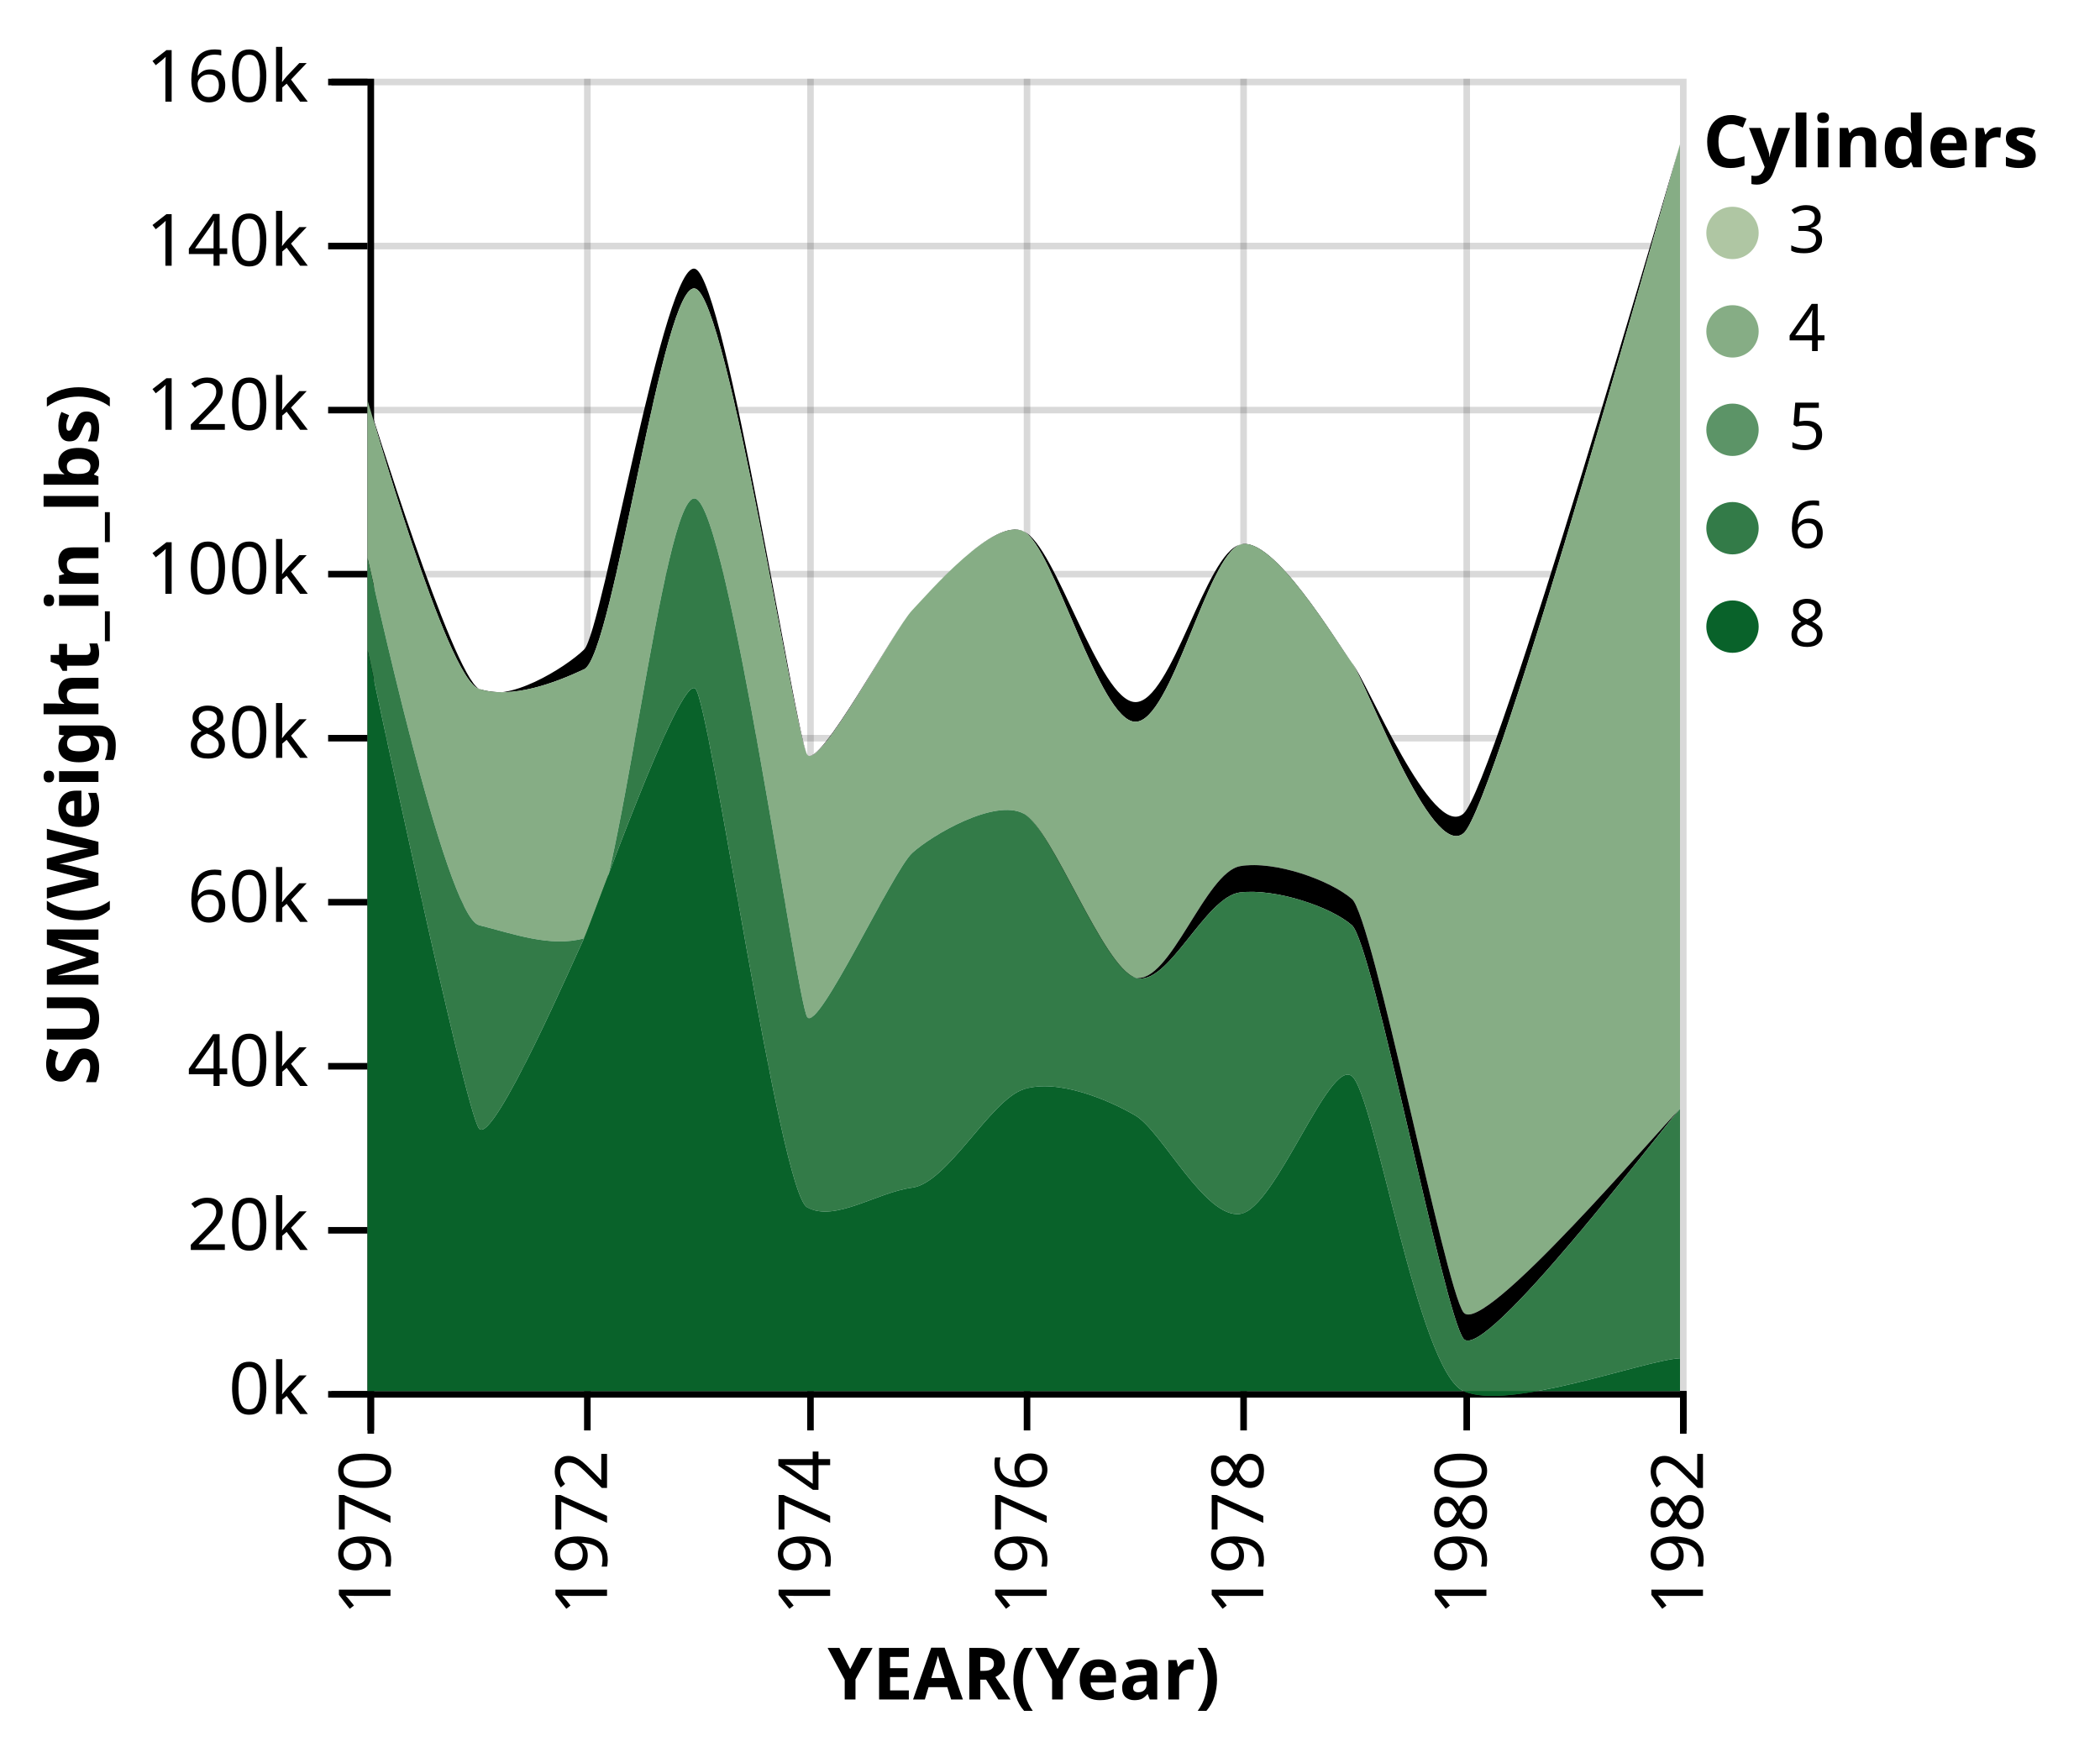
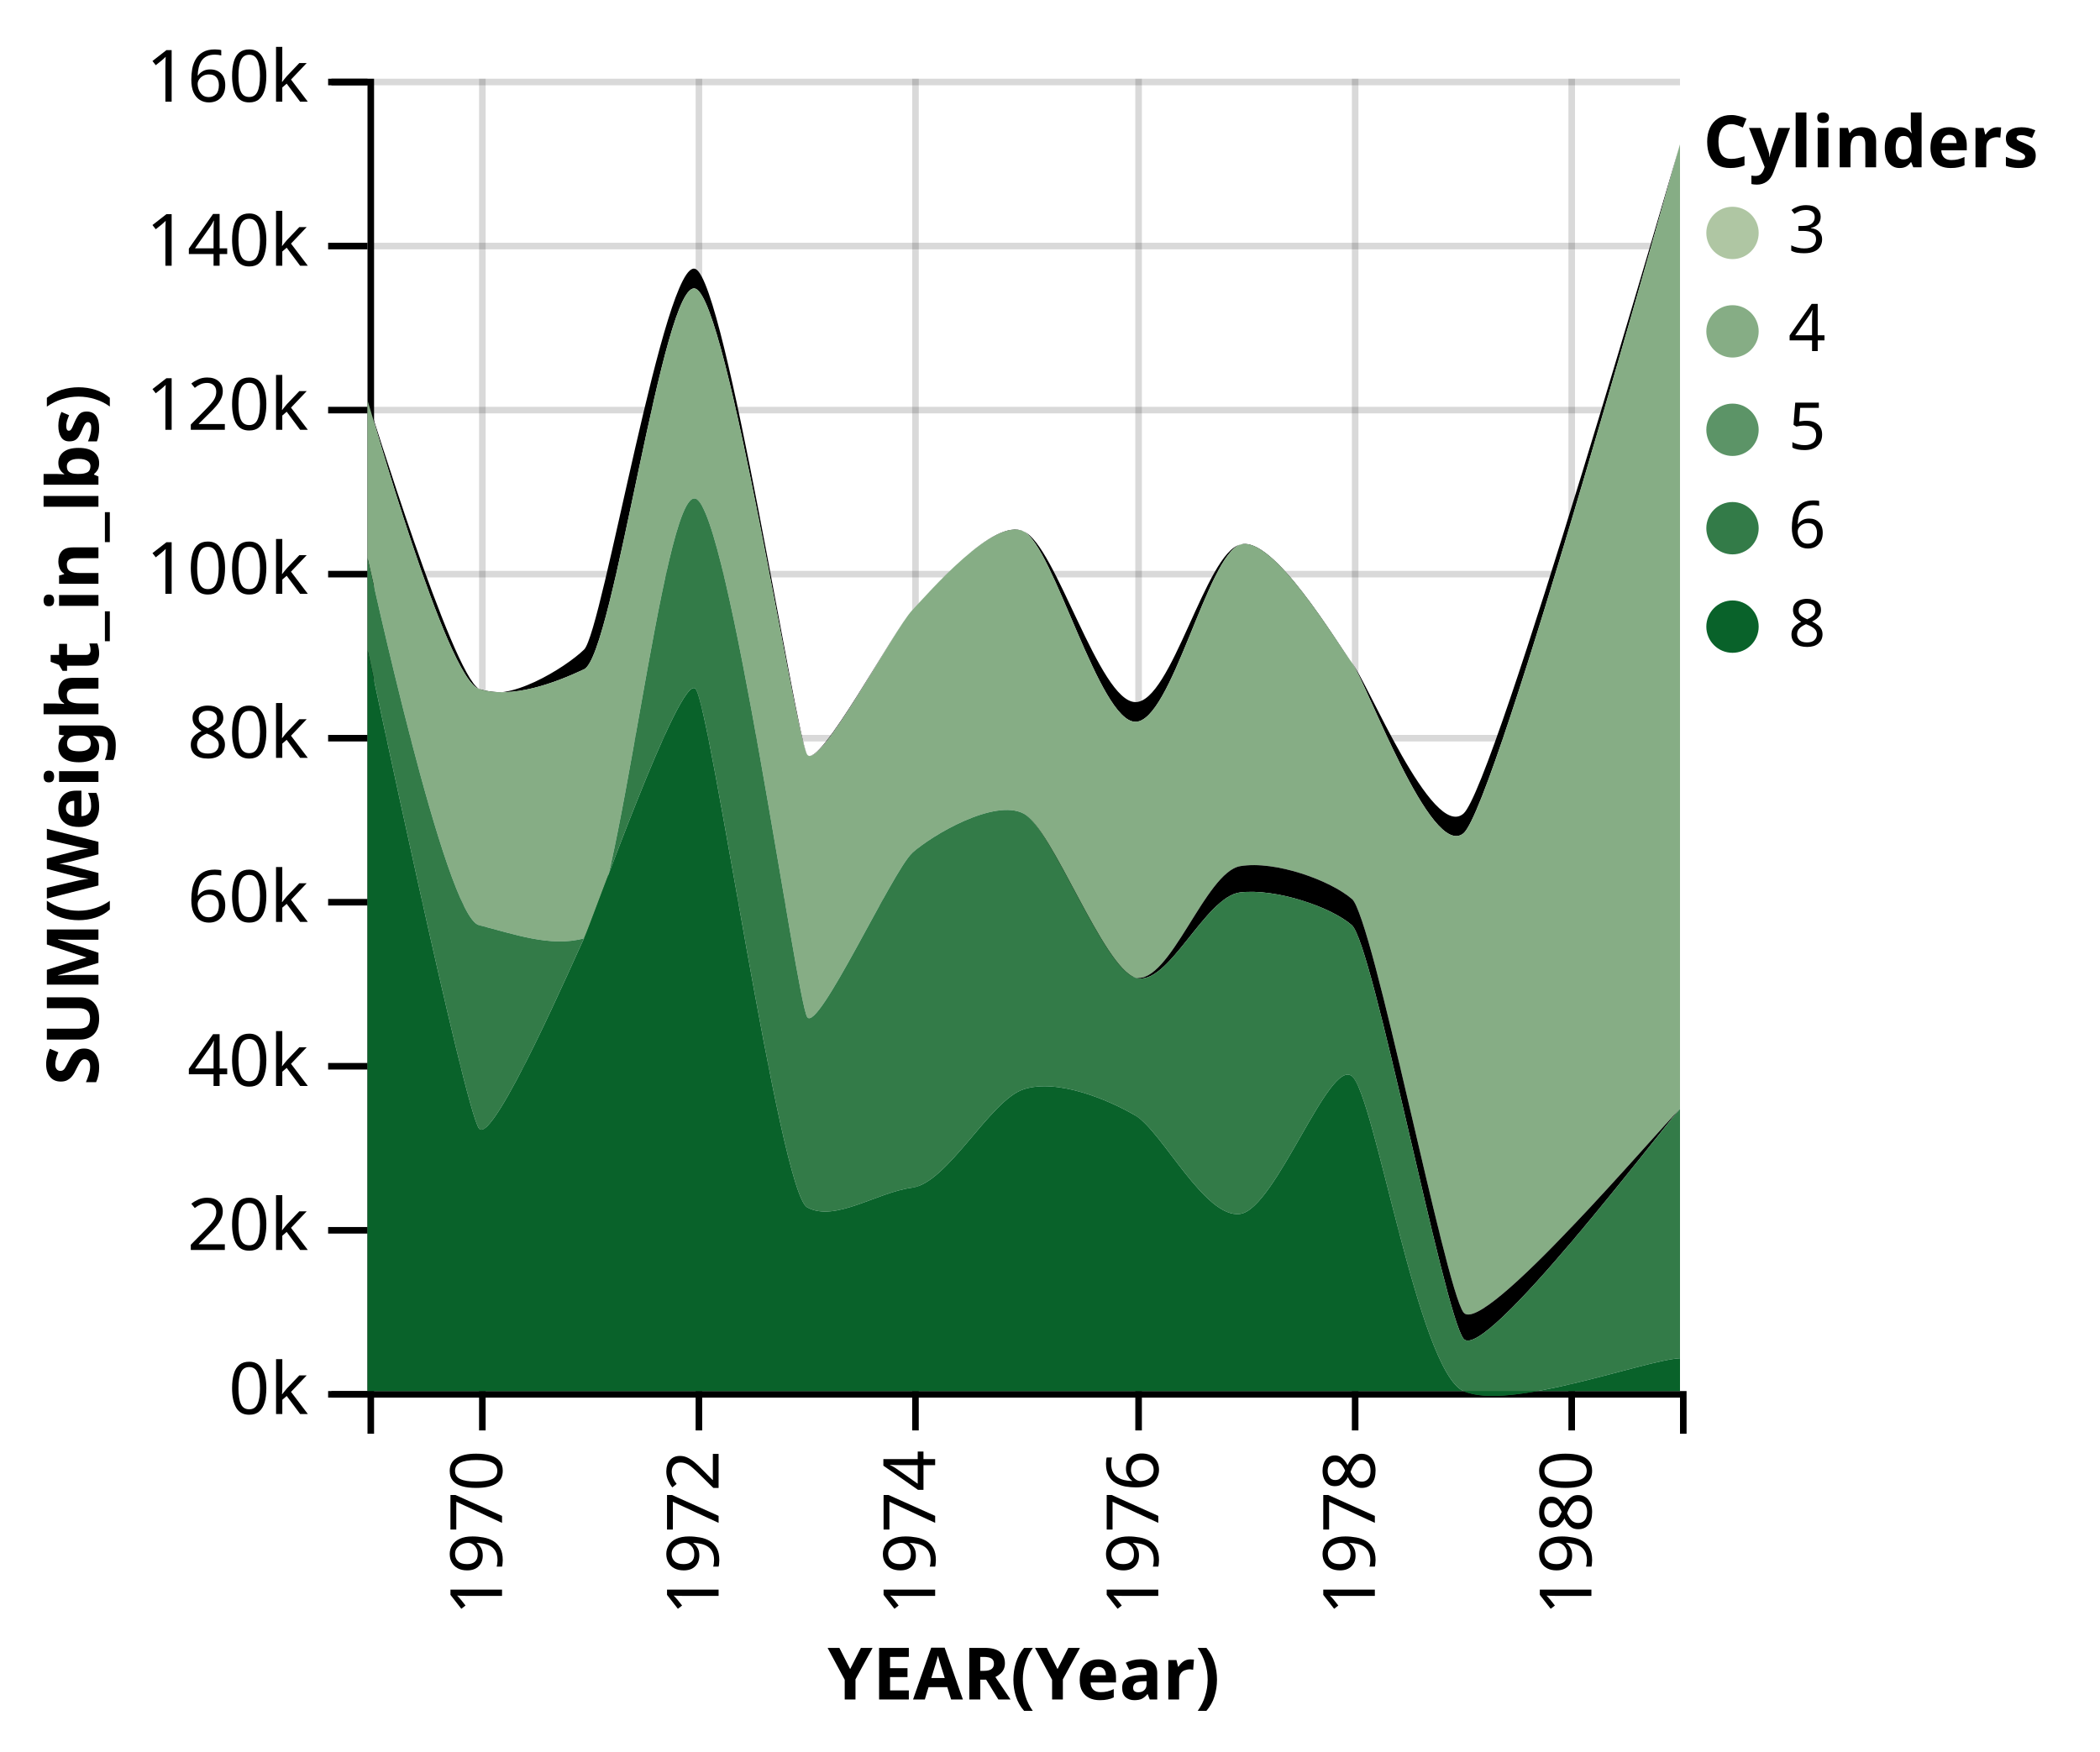
<svg xmlns="http://www.w3.org/2000/svg" class="marks" width="320" height="267" version="1.1">
  <g transform="translate(56,12)">
    <g class="mark-group">
      <g transform="translate(0,0)">
        <rect class="background" width="1" height="1" style="fill: none;" />
        <g class="mark-group root">
          <g transform="translate(0,0)">
            <rect class="background" width="200" height="200" style="fill: none;" />
            <g class="mark-group">
              <g transform="translate(0,200)">
                <rect class="background" width="0" height="0" style="pointer-events: none; fill: none;" />
                <g class="mark-rule" style="pointer-events: none;">
-                   <line transform="translate(0.5,-200)" x2="0" y2="200" style="fill: none; stroke: #000; stroke-width: 1; stroke-opacity: 0.15; opacity: 1;" />
-                   <line transform="translate(33.5,-200)" x2="0" y2="200" style="fill: none; stroke: #000; stroke-width: 1; stroke-opacity: 0.15; opacity: 1;" />
-                   <line transform="translate(67.5,-200)" x2="0" y2="200" style="fill: none; stroke: #000; stroke-width: 1; stroke-opacity: 0.15; opacity: 1;" />
-                   <line transform="translate(100.5,-200)" x2="0" y2="200" style="fill: none; stroke: #000; stroke-width: 1; stroke-opacity: 0.15; opacity: 1;" />
-                   <line transform="translate(133.5,-200)" x2="0" y2="200" style="fill: none; stroke: #000; stroke-width: 1; stroke-opacity: 0.15; opacity: 1;" />
-                   <line transform="translate(167.5,-200)" x2="0" y2="200" style="fill: none; stroke: #000; stroke-width: 1; stroke-opacity: 0.15; opacity: 1;" />
-                   <line transform="translate(200.5,-200)" x2="0" y2="200" style="fill: none; stroke: #000; stroke-width: 1; stroke-opacity: 0.15; opacity: 1;" />
+                   <line transform="translate(17.5,-200)" x2="0" y2="200" style="fill: none; stroke: #000; stroke-width: 1; stroke-opacity: 0.15; opacity: 1;" />
+                   <line transform="translate(50.5,-200)" x2="0" y2="200" style="fill: none; stroke: #000; stroke-width: 1; stroke-opacity: 0.15; opacity: 1;" />
+                   <line transform="translate(83.5,-200)" x2="0" y2="200" style="fill: none; stroke: #000; stroke-width: 1; stroke-opacity: 0.15; opacity: 1;" />
+                   <line transform="translate(117.5,-200)" x2="0" y2="200" style="fill: none; stroke: #000; stroke-width: 1; stroke-opacity: 0.15; opacity: 1;" />
+                   <line transform="translate(150.5,-200)" x2="0" y2="200" style="fill: none; stroke: #000; stroke-width: 1; stroke-opacity: 0.15; opacity: 1;" />
+                   <line transform="translate(183.5,-200)" x2="0" y2="200" style="fill: none; stroke: #000; stroke-width: 1; stroke-opacity: 0.15; opacity: 1;" />
                </g>
                <g class="mark-rule" style="pointer-events: none;">
-                   <line transform="translate(0.5,0)" x2="0" y2="6" style="fill: none; stroke: #000; stroke-width: 1; opacity: 1;" />
-                   <line transform="translate(33.5,0)" x2="0" y2="6" style="fill: none; stroke: #000; stroke-width: 1; opacity: 1;" />
-                   <line transform="translate(67.5,0)" x2="0" y2="6" style="fill: none; stroke: #000; stroke-width: 1; opacity: 1;" />
-                   <line transform="translate(100.5,0)" x2="0" y2="6" style="fill: none; stroke: #000; stroke-width: 1; opacity: 1;" />
-                   <line transform="translate(133.5,0)" x2="0" y2="6" style="fill: none; stroke: #000; stroke-width: 1; opacity: 1;" />
-                   <line transform="translate(167.5,0)" x2="0" y2="6" style="fill: none; stroke: #000; stroke-width: 1; opacity: 1;" />
-                   <line transform="translate(200.5,0)" x2="0" y2="6" style="fill: none; stroke: #000; stroke-width: 1; opacity: 1;" />
+                   <line transform="translate(17.5,0)" x2="0" y2="6" style="fill: none; stroke: #000; stroke-width: 1; opacity: 1;" />
+                   <line transform="translate(50.5,0)" x2="0" y2="6" style="fill: none; stroke: #000; stroke-width: 1; opacity: 1;" />
+                   <line transform="translate(83.5,0)" x2="0" y2="6" style="fill: none; stroke: #000; stroke-width: 1; opacity: 1;" />
+                   <line transform="translate(117.5,0)" x2="0" y2="6" style="fill: none; stroke: #000; stroke-width: 1; opacity: 1;" />
+                   <line transform="translate(150.5,0)" x2="0" y2="6" style="fill: none; stroke: #000; stroke-width: 1; opacity: 1;" />
+                   <line transform="translate(183.5,0)" x2="0" y2="6" style="fill: none; stroke: #000; stroke-width: 1; opacity: 1;" />
                </g>
                <g class="mark-rule" style="pointer-events: none;" />
                <g class="mark-text">
-                   <text text-anchor="end" transform="translate(0.5,9) rotate(270) translate(0,3)" style="font: 11px sans-serif; fill: #000; opacity: 1;">1970</text>
-                   <text text-anchor="end" transform="translate(33.5,9) rotate(270) translate(0,3)" style="font: 11px sans-serif; fill: #000; opacity: 1;">1972</text>
-                   <text text-anchor="end" transform="translate(67.5,9) rotate(270) translate(0,3)" style="font: 11px sans-serif; fill: #000; opacity: 1;">1974</text>
-                   <text text-anchor="end" transform="translate(100.5,9) rotate(270) translate(0,3)" style="font: 11px sans-serif; fill: #000; opacity: 1;">1976</text>
-                   <text text-anchor="end" transform="translate(133.5,9) rotate(270) translate(0,3)" style="font: 11px sans-serif; fill: #000; opacity: 1;">1978</text>
-                   <text text-anchor="end" transform="translate(167.5,9) rotate(270) translate(0,3)" style="font: 11px sans-serif; fill: #000; opacity: 1;">1980</text>
-                   <text text-anchor="end" transform="translate(200.5,9) rotate(270) translate(0,3)" style="font: 11px sans-serif; fill: #000; opacity: 1;">1982</text>
+                   <text text-anchor="end" transform="translate(17.5,9) rotate(270) translate(0,3)" style="font: 11px sans-serif; fill: #000; opacity: 1;">1970</text>
+                   <text text-anchor="end" transform="translate(50.5,9) rotate(270) translate(0,3)" style="font: 11px sans-serif; fill: #000; opacity: 1;">1972</text>
+                   <text text-anchor="end" transform="translate(83.5,9) rotate(270) translate(0,3)" style="font: 11px sans-serif; fill: #000; opacity: 1;">1974</text>
+                   <text text-anchor="end" transform="translate(117.5,9) rotate(270) translate(0,3)" style="font: 11px sans-serif; fill: #000; opacity: 1;">1976</text>
+                   <text text-anchor="end" transform="translate(150.5,9) rotate(270) translate(0,3)" style="font: 11px sans-serif; fill: #000; opacity: 1;">1978</text>
+                   <text text-anchor="end" transform="translate(183.5,9) rotate(270) translate(0,3)" style="font: 11px sans-serif; fill: #000; opacity: 1;">1980</text>
                </g>
                <g class="mark-path" style="pointer-events: none;">
                  <path transform="translate(0.5,0.5)" d="M0,6V0H200V6" style="fill: none; stroke: #000; stroke-width: 1;" />
                </g>
                <g class="mark-text">
                  <text text-anchor="middle" transform="translate(100,47)" style="font: bold 11px sans-serif; fill: #000;">YEAR(Year)</text>
                </g>
              </g>
            </g>
            <g class="mark-group">
              <g transform="translate(0,0)">
                <rect class="background" width="0" height="0" style="pointer-events: none; fill: none;" />
                <g class="mark-rule" style="pointer-events: none;">
                  <line transform="translate(0,200.5)" x2="200" y2="0" style="fill: none; stroke: #000; stroke-width: 1; stroke-opacity: 0.15; opacity: 1;" />
                  <line transform="translate(0,175.5)" x2="200" y2="0" style="fill: none; stroke: #000; stroke-width: 1; stroke-opacity: 0.15; opacity: 1;" />
                  <line transform="translate(0,150.5)" x2="200" y2="0" style="fill: none; stroke: #000; stroke-width: 1; stroke-opacity: 0.15; opacity: 1;" />
                  <line transform="translate(0,125.5)" x2="200" y2="0" style="fill: none; stroke: #000; stroke-width: 1; stroke-opacity: 0.15; opacity: 1;" />
                  <line transform="translate(0,100.5)" x2="200" y2="0" style="fill: none; stroke: #000; stroke-width: 1; stroke-opacity: 0.15; opacity: 1;" />
                  <line transform="translate(0,75.5)" x2="200" y2="0" style="fill: none; stroke: #000; stroke-width: 1; stroke-opacity: 0.15; opacity: 1;" />
                  <line transform="translate(0,50.5)" x2="200" y2="0" style="fill: none; stroke: #000; stroke-width: 1; stroke-opacity: 0.15; opacity: 1;" />
                  <line transform="translate(0,25.5)" x2="200" y2="0" style="fill: none; stroke: #000; stroke-width: 1; stroke-opacity: 0.15; opacity: 1;" />
                  <line transform="translate(0,0.5)" x2="200" y2="0" style="fill: none; stroke: #000; stroke-width: 1; stroke-opacity: 0.15; opacity: 1;" />
                </g>
                <g class="mark-rule" style="pointer-events: none;">
                  <line transform="translate(-6,200.5)" x2="6" y2="0" style="fill: none; stroke: #000; stroke-width: 1; opacity: 1;" />
                  <line transform="translate(-6,175.5)" x2="6" y2="0" style="fill: none; stroke: #000; stroke-width: 1; opacity: 1;" />
                  <line transform="translate(-6,150.5)" x2="6" y2="0" style="fill: none; stroke: #000; stroke-width: 1; opacity: 1;" />
                  <line transform="translate(-6,125.5)" x2="6" y2="0" style="fill: none; stroke: #000; stroke-width: 1; opacity: 1;" />
                  <line transform="translate(-6,100.5)" x2="6" y2="0" style="fill: none; stroke: #000; stroke-width: 1; opacity: 1;" />
                  <line transform="translate(-6,75.5)" x2="6" y2="0" style="fill: none; stroke: #000; stroke-width: 1; opacity: 1;" />
                  <line transform="translate(-6,50.5)" x2="6" y2="0" style="fill: none; stroke: #000; stroke-width: 1; opacity: 1;" />
                  <line transform="translate(-6,25.5)" x2="6" y2="0" style="fill: none; stroke: #000; stroke-width: 1; opacity: 1;" />
                  <line transform="translate(-6,0.5)" x2="6" y2="0" style="fill: none; stroke: #000; stroke-width: 1; opacity: 1;" />
                </g>
                <g class="mark-rule" style="pointer-events: none;" />
                <g class="mark-text">
                  <text text-anchor="end" transform="translate(-9,203.5)" style="font: 11px sans-serif; fill: #000; opacity: 1;">0k</text>
                  <text text-anchor="end" transform="translate(-9,178.5)" style="font: 11px sans-serif; fill: #000; opacity: 1;">20k</text>
                  <text text-anchor="end" transform="translate(-9,153.5)" style="font: 11px sans-serif; fill: #000; opacity: 1;">40k</text>
                  <text text-anchor="end" transform="translate(-9,128.5)" style="font: 11px sans-serif; fill: #000; opacity: 1;">60k</text>
                  <text text-anchor="end" transform="translate(-9,103.5)" style="font: 11px sans-serif; fill: #000; opacity: 1;">80k</text>
                  <text text-anchor="end" transform="translate(-9,78.5)" style="font: 11px sans-serif; fill: #000; opacity: 1;">100k</text>
                  <text text-anchor="end" transform="translate(-9,53.5)" style="font: 11px sans-serif; fill: #000; opacity: 1;">120k</text>
                  <text text-anchor="end" transform="translate(-9,28.5)" style="font: 11px sans-serif; fill: #000; opacity: 1;">140k</text>
                  <text text-anchor="end" transform="translate(-9,3.5)" style="font: 11px sans-serif; fill: #000; opacity: 1;">160k</text>
                </g>
                <g class="mark-path" style="pointer-events: none;">
                  <path transform="translate(0.5,0.5)" d="M-6,0H0V200H-6" style="fill: none; stroke: #000; stroke-width: 1;" />
                </g>
                <g class="mark-text">
                  <text text-anchor="middle" transform="translate(-44,100) rotate(-90) translate(0,3)" style="font: bold 11px sans-serif; fill: #000;">SUM(Weight_in_lbs)</text>
                </g>
              </g>
            </g>
            <g class="mark-group pathgroup">
              <g transform="translate(0,0)">
                <rect class="background" width="200" height="200" style="fill: none;" />
                <g class="mark-area marks">
                  <path d="M200,10C199.479,11.611,171.748,107.874,167,112S152.309,91.784,150,89S138.245,69.843,133,71S122.499,95.081,117,95S104.845,70.995,100,69S85.641,78.252,83,81S68.71,105.546,67,103S54.639,31.183,50,29S35.83,84.251,33,87S21.16,95.361,17,93S0.368,49.953,0,49L0,49C0.368,49.953,11.988,91.436,17,93S28.488,92.111,33,90S45.056,30.11,50,32S65.143,100.399,67,103S80.359,83.748,83,81S95.467,66.733,100,69S111.5,97.949,117,98S127.995,72.573,133,71S147.881,86.258,150,89S162.047,119.092,167,115S199.506,11.573,200,10Z" style="fill: #NaNNaNNaN;" />
                </g>
              </g>
              <g transform="translate(0,0)">
                <rect class="background" width="200" height="200" style="fill: none;" />
                <g class="mark-area marks">
                  <path d="M200,10C199.506,11.573,171.953,110.908,167,115S152.119,91.742,150,89S138.005,69.427,133,71S122.5,98.051,117,98S104.533,71.267,100,69S85.641,78.252,83,81S68.857,105.601,67,103S54.944,33.89,50,32S37.512,87.889,33,90S22.012,94.564,17,93S0.368,49.953,0,49L0,73C0.239,73.788,11.824,127.705,17,129S27.898,132.425,33,131S44.961,62.222,50,64S65.372,140.489,67,143S80.005,120.739,83,118S95.589,109.646,100,112S111.72,135.923,117,137S127.648,120.891,133,120S146.763,122.196,150,125S164.14,184.043,167,188S197.078,159.745,200,157Z" style="fill: #86ad85;" />
                </g>
              </g>
              <g transform="translate(0,0)">
                <rect class="background" width="200" height="200" style="fill: none;" />
                <g class="mark-area marks">
                  <path d="M200,157C197.078,159.745,169.86,191.957,167,188S153.237,127.804,150,125S138.352,119.109,133,120S122.28,138.077,117,137S104.411,114.354,100,112S85.995,115.261,83,118S68.628,145.511,67,143S55.039,65.778,50,64S38.102,129.575,33,131S22.176,130.295,17,129S0.239,73.788,0,73L0,73C0.239,73.788,11.824,127.705,17,129S27.898,132.425,33,131S44.961,62.222,50,64S65.372,140.489,67,143S80.005,120.739,83,118S95.589,109.646,100,112S112.037,135.367,117,137S127.57,124.616,133,124S146.791,126.192,150,129S163.969,187.991,167,192S197.412,159.745,200,157Z" style="fill: #NaNNaNNaN;" />
                </g>
              </g>
              <g transform="translate(0,0)">
                <rect class="background" width="200" height="200" style="fill: none;" />
                <g class="mark-area marks">
                  <path d="M200,157C197.412,159.745,170.031,196.009,167,192S153.209,131.808,150,129S138.43,123.384,133,124S121.963,138.633,117,137S104.411,114.354,100,112S85.995,115.261,83,118S68.628,145.511,67,143S55.039,65.778,50,64S38.102,129.575,33,131S22.176,130.295,17,129S0.239,73.788,0,73L0,87C0.146,87.626,14.834,157.313,17,160S31.921,133.184,33,131S47.691,90.216,50,93S62.767,169.684,67,172S77.593,169.709,83,169S94.87,155.66,100,154S112.907,155.6,117,158S127.619,173.801,133,173S146.525,149.24,150,152S160.079,196.874,167,200S194.514,195.281,200,195Z" style="fill: #337b48;" />
                </g>
              </g>
              <g transform="translate(0,0)">
                <rect class="background" width="200" height="200" style="fill: none;" />
                <g class="mark-area marks">
                  <path d="M200,195C194.514,195.281,173.921,203.126,167,200S153.475,154.76,150,152S138.381,172.199,133,173S121.093,160.4,117,158S105.13,152.34,100,154S88.407,168.291,83,169S71.233,174.316,67,172S52.309,95.784,50,93S34.079,128.816,33,131S19.166,162.687,17,160S0.146,87.626,0,87L0,200C2.833,200,11.5,200,17,200S27.5,200,33,200S44.333,200,50,200S61.5,200,67,200S77.5,200,83,200S94.333,200,100,200S111.5,200,117,200S127.5,200,133,200S144.333,200,150,200S158.667,200,167,200S194.5,200,200,200Z" style="fill: #09622a;" />
                </g>
              </g>
            </g>
            <g class="mark-group">
              <g transform="translate(200.5,0.5)">
                <rect class="background" width="58" height="92" style="pointer-events: none; fill: none;" />
                <g class="mark-text" style="pointer-events: none;">
                  <text text-anchor="start" transform="translate(3,13)" style="font: bold 11px sans-serif; fill: #000; opacity: 1;">Cylinders</text>
                </g>
                <g class="mark-symbol" style="pointer-events: none;">
                  <path transform="translate(7.5,23)" d="M0,3.989A3.989,3.989 0 1,1 0,-3.989A3.989,3.989 0 1,1 0,3.989Z" style="fill: #afc6a3; stroke: #888; stroke-width: 0; opacity: 1;" />
                  <path transform="translate(7.5,38)" d="M0,3.989A3.989,3.989 0 1,1 0,-3.989A3.989,3.989 0 1,1 0,3.989Z" style="fill: #86ad85; stroke: #888; stroke-width: 0; opacity: 1;" />
                  <path transform="translate(7.5,53)" d="M0,3.989A3.989,3.989 0 1,1 0,-3.989A3.989,3.989 0 1,1 0,3.989Z" style="fill: #5c9467; stroke: #888; stroke-width: 0; opacity: 1;" />
                  <path transform="translate(7.5,68)" d="M0,3.989A3.989,3.989 0 1,1 0,-3.989A3.989,3.989 0 1,1 0,3.989Z" style="fill: #337b48; stroke: #888; stroke-width: 0; opacity: 1;" />
                  <path transform="translate(7.5,83)" d="M0,3.989A3.989,3.989 0 1,1 0,-3.989A3.989,3.989 0 1,1 0,3.989Z" style="fill: #09622a; stroke: #888; stroke-width: 0; opacity: 1;" />
                </g>
                <g class="mark-text" style="pointer-events: none;">
                  <text text-anchor="start" transform="translate(16,26)" style="font: 10px sans-serif; fill: #000; opacity: 1;">3</text>
                  <text text-anchor="start" transform="translate(16,41)" style="font: 10px sans-serif; fill: #000; opacity: 1;">4</text>
                  <text text-anchor="start" transform="translate(16,56)" style="font: 10px sans-serif; fill: #000; opacity: 1;">5</text>
                  <text text-anchor="start" transform="translate(16,71)" style="font: 10px sans-serif; fill: #000; opacity: 1;">6</text>
                  <text text-anchor="start" transform="translate(16,86)" style="font: 10px sans-serif; fill: #000; opacity: 1;">8</text>
                </g>
              </g>
            </g>
          </g>
        </g>
      </g>
    </g>
  </g>
</svg>
